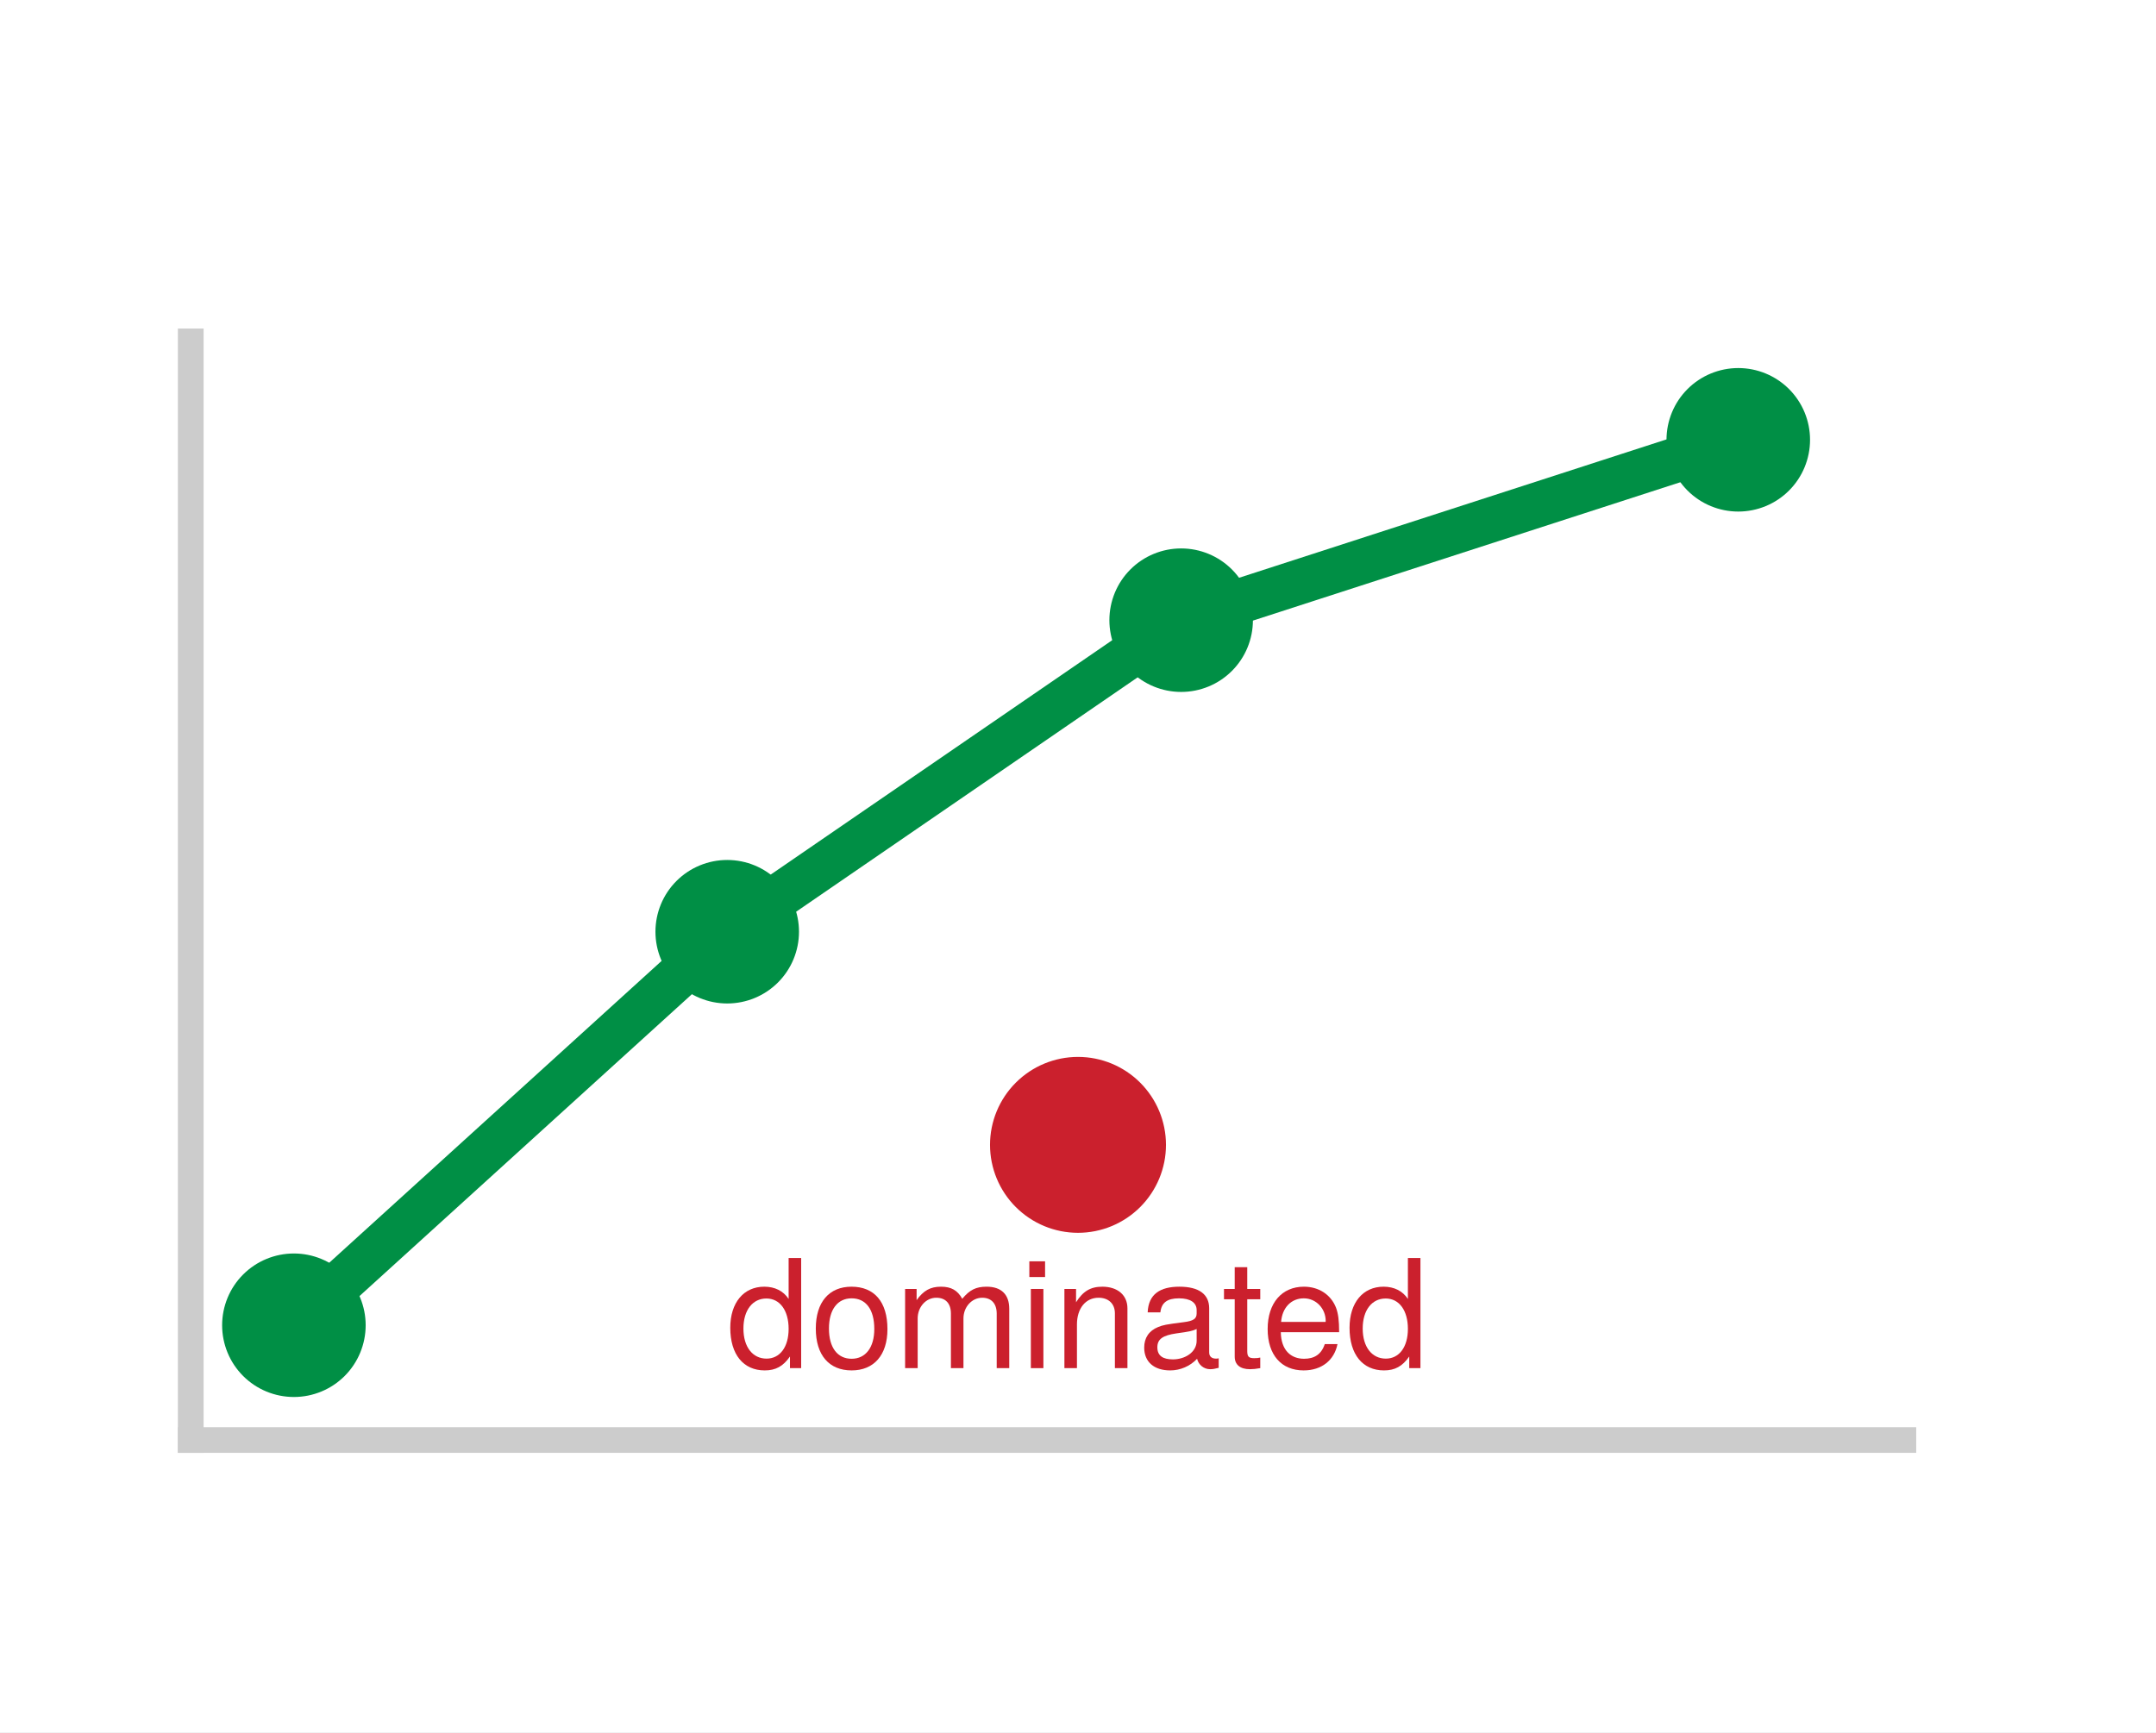
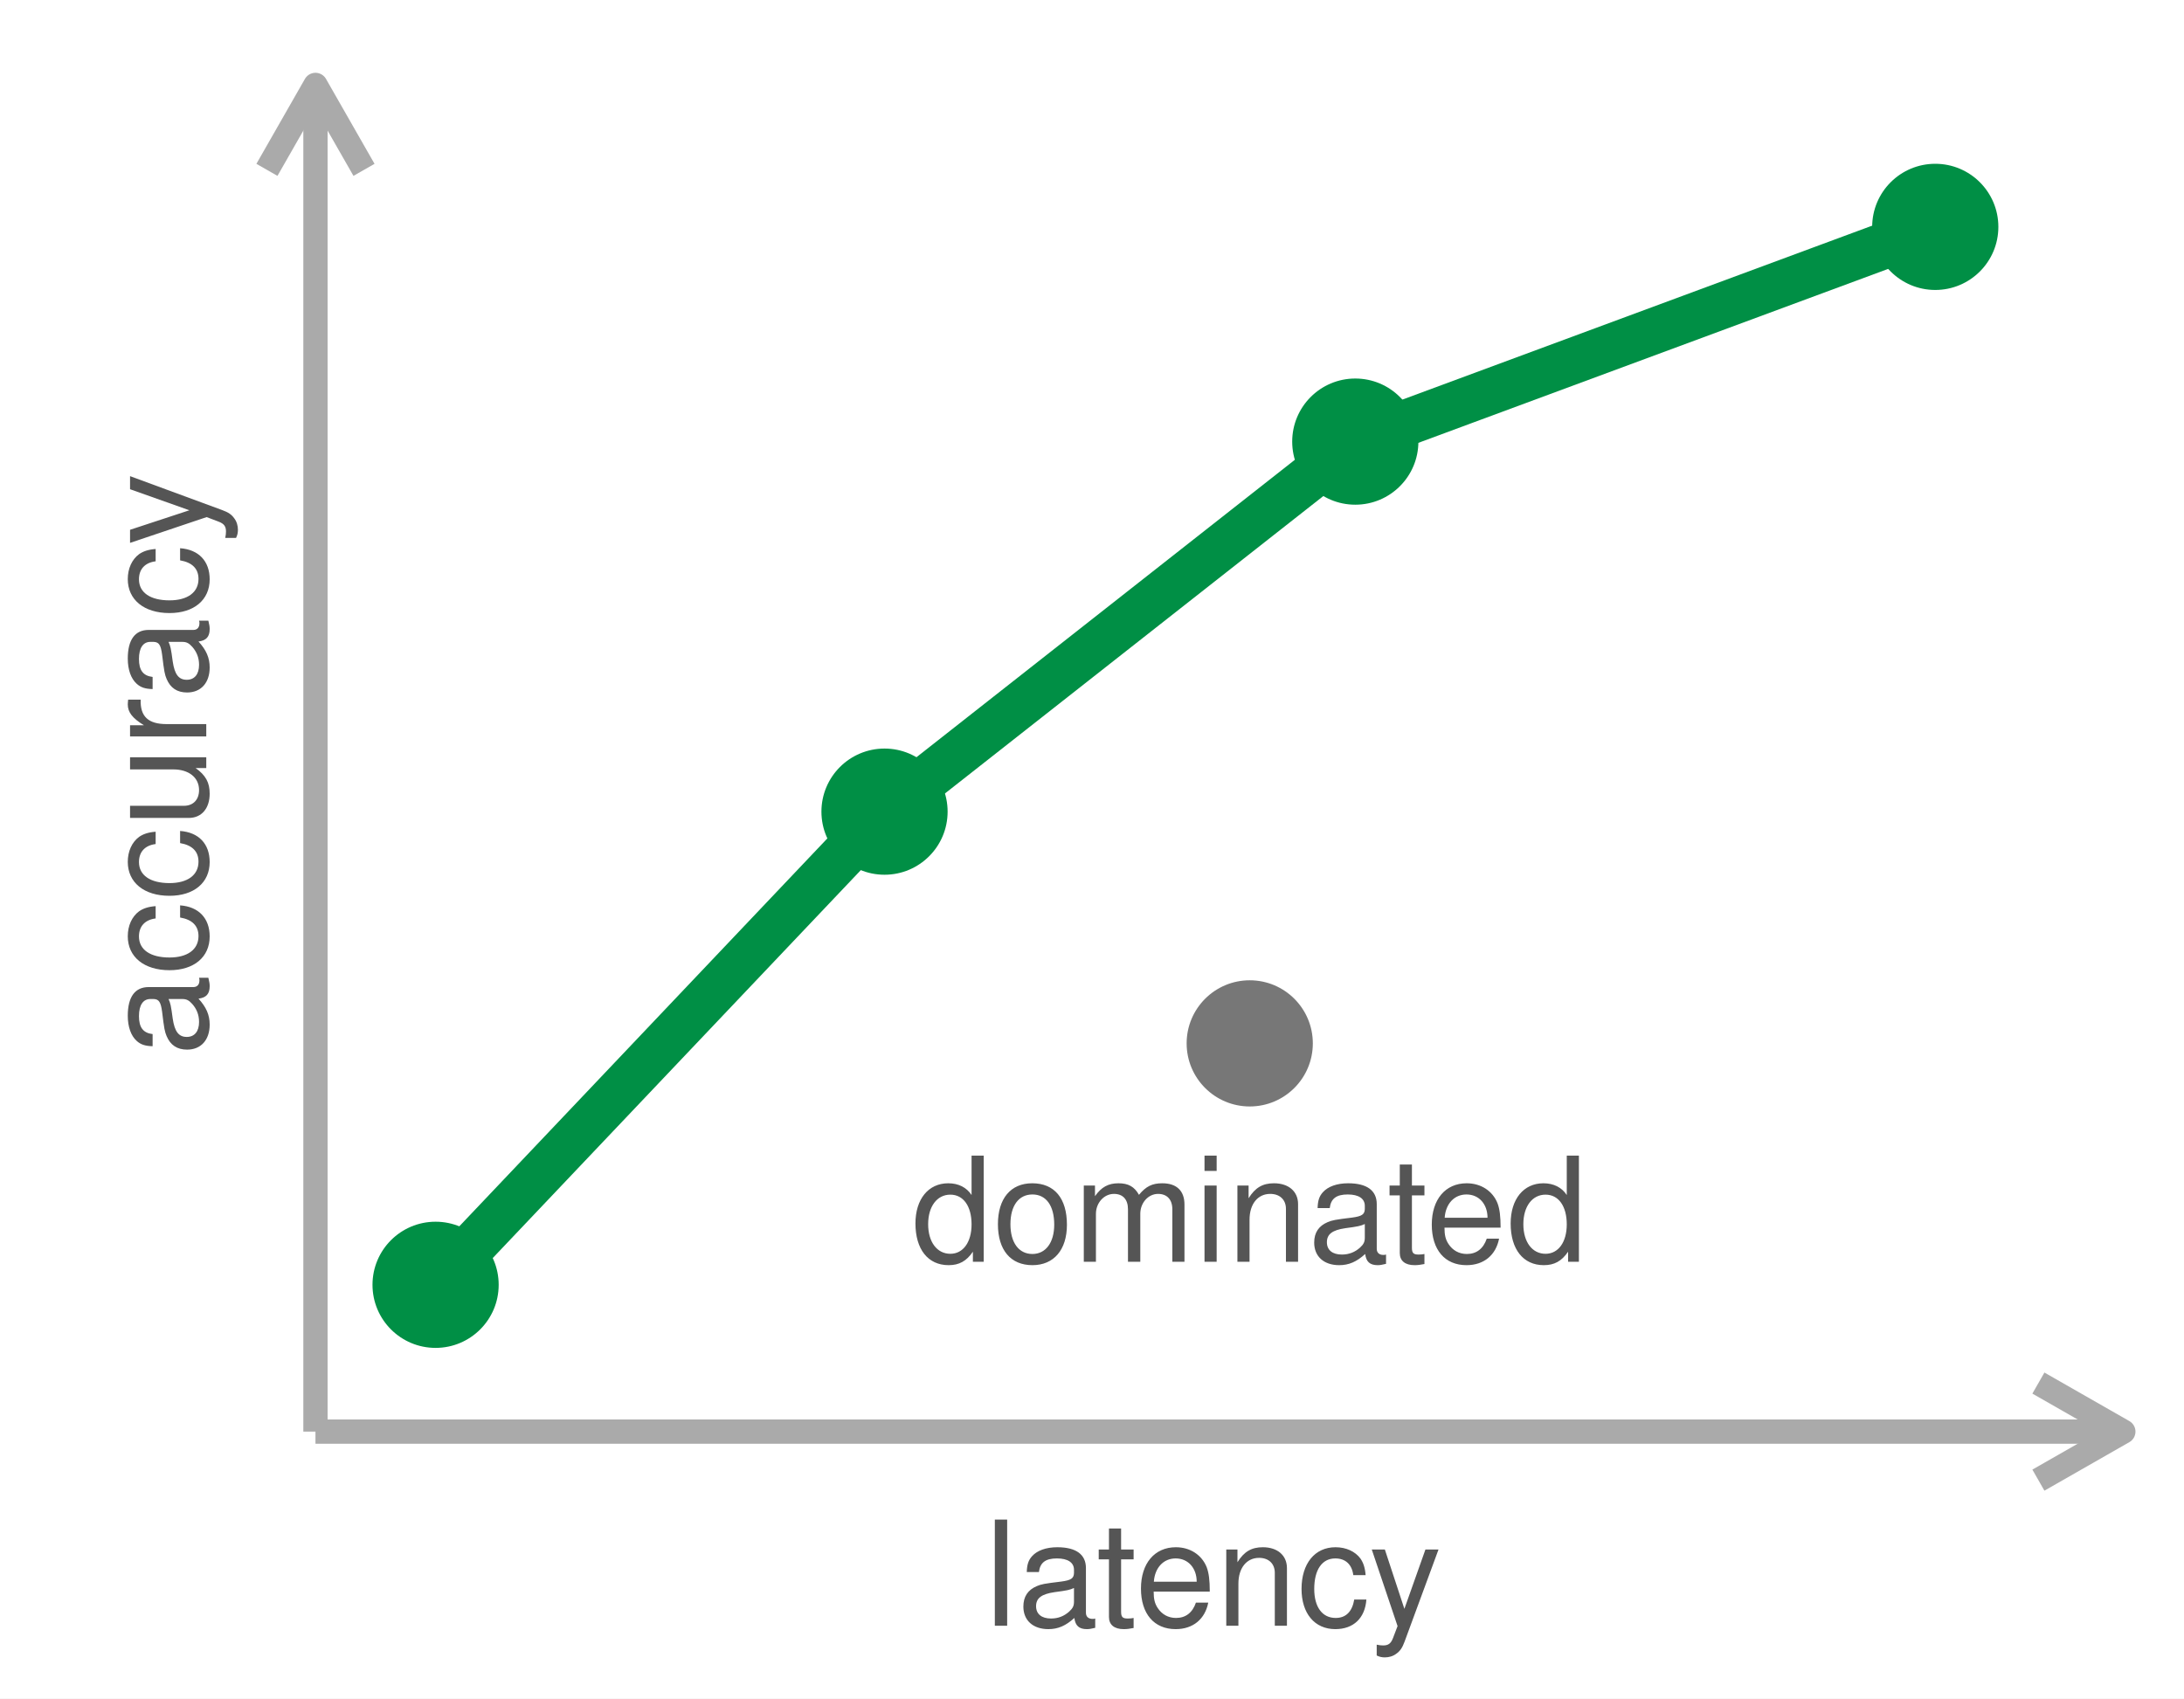
- <svg xmlns="http://www.w3.org/2000/svg" xmlns:xlink="http://www.w3.org/1999/xlink" width="67.05pt" height="53.885pt" viewBox="0 0 67.05 53.885" version="1.1">
-   <defs>
-     <style type="text/css">*{stroke-linejoin: round; stroke-linecap: butt}</style>
-   </defs>
-   <g id="figure_1">
-     <g id="patch_1">
-       <path d="M 0 53.885 L 67.05 53.885 L 67.05 0 L 0 0 z " style="fill: #ffffff" />
-     </g>
-     <g id="axes_1">
-       <g id="patch_2">
-         <path d="M 1.44 52.445 L 65.61 52.445 L 65.61 1.44 L 1.44 1.44 z " style="fill: #ffffff" />
-       </g>
-       <g id="PathCollection_1">
-         <defs>
-           <path id="m93c8dc277e" d="M 0 1.732 C 0.459 1.732 0.9 1.55 1.225 1.225 C 1.55 0.9 1.732 0.459 1.732 0 C 1.732 -0.459 1.55 -0.9 1.225 -1.225 C 0.9 -1.55 0.459 -1.732 0 -1.732 C -0.459 -1.732 -0.9 -1.55 -1.225 -1.225 C -1.55 -0.9 -1.732 -0.459 -1.732 0 C -1.732 0.459 -1.55 0.9 -1.225 1.225 C -0.9 1.55 -0.459 1.732 0 1.732 z " style="stroke: #008f45" />
-         </defs>
-         <g clip-path="url(#p7283318f2d)">
-           <use xlink:href="#m93c8dc277e" x="9.14" y="41.224" style="fill: #008f45; stroke: #008f45" />
-           <use xlink:href="#m93c8dc277e" x="22.616" y="28.983" style="fill: #008f45; stroke: #008f45" />
-           <use xlink:href="#m93c8dc277e" x="36.733" y="19.292" style="fill: #008f45; stroke: #008f45" />
-           <use xlink:href="#m93c8dc277e" x="54.059" y="13.681" style="fill: #008f45; stroke: #008f45" />
-         </g>
-       </g>
-       <g id="PathCollection_2">
-         <defs>
-           <path id="mb4493840b7" d="M 0 2.236 C 0.593 2.236 1.162 2 1.581 1.581 C 2 1.162 2.236 0.593 2.236 0 C 2.236 -0.593 2 -1.162 1.581 -1.581 C 1.162 -2 0.593 -2.236 0 -2.236 C -0.593 -2.236 -1.162 -2 -1.581 -1.581 C -2 -1.162 -2.236 -0.593 -2.236 0 C -2.236 0.593 -2 1.162 -1.581 1.581 C -1.162 2 -0.593 2.236 0 2.236 z " style="stroke: #cb202d" />
-         </defs>
-         <g clip-path="url(#p7283318f2d)">
-           <use xlink:href="#mb4493840b7" x="33.525" y="35.613" style="fill: #cb202d; stroke: #cb202d" />
-         </g>
-       </g>
-       <g id="matplotlib.axis_1" />
-       <g id="matplotlib.axis_2" />
-       <g id="line2d_1">
-         <path d="M 9.14 41.224 L 22.616 28.983 L 36.733 19.292 L 54.059 13.681 " clip-path="url(#p7283318f2d)" style="fill: none; stroke: #008f45; stroke-width: 1.4; stroke-linecap: square" />
-       </g>
-       <g id="line2d_2">
-         <path d="M 5.932 44.794 L 5.932 10.621 " clip-path="url(#p7283318f2d)" style="fill: none; stroke: #cccccc; stroke-width: 0.8; stroke-linecap: square" />
-       </g>
-       <g id="line2d_3">
-         <path d="M 5.932 44.794 L 59.193 44.794 " clip-path="url(#p7283318f2d)" style="fill: none; stroke: #cccccc; stroke-width: 0.8; stroke-linecap: square" />
-       </g>
-       <g id="text_1">
-         <g style="fill: #cb202d" transform="translate(22.58905 42.55854) scale(0.047 -0.047)">
-           <defs>
-             <path id="TeXGyreHeros-Regular-30" d="M 3168 0 L 3168 4666 L 2637 4666 L 2637 2931 C 2413 3270 2054 3450 1606 3450 C 736 3450 166 2778 166 1709 C 166 576 723 -96 1626 -96 C 2086 -96 2406 77 2694 493 L 2694 0 L 3168 0 z M 2637 1664 C 2637 890 2266 403 1702 403 C 1114 403 723 896 723 1677 C 723 2458 1114 2950 1696 2950 C 2272 2950 2637 2438 2637 1664 z " transform="scale(0.015625)" />
-             <path id="TeXGyreHeros-Regular-52" d="M 3264 1651 C 3264 2810 2707 3450 1741 3450 C 800 3450 230 2803 230 1677 C 230 550 794 -96 1747 -96 C 2688 -96 3264 550 3264 1651 z M 2707 1658 C 2707 870 2336 397 1747 397 C 1152 397 787 864 787 1677 C 787 2483 1152 2957 1747 2957 C 2349 2957 2707 2490 2707 1658 z " transform="scale(0.015625)" />
-             <path id="TeXGyreHeros-Regular-4c" d="M 4864 0 L 4864 2515 C 4864 3117 4531 3450 3904 3450 C 3456 3450 3187 3315 2874 2938 C 2675 3296 2406 3450 1971 3450 C 1523 3450 1229 3283 941 2880 L 941 3354 L 454 3354 L 454 0 L 986 0 L 986 2106 C 986 2592 1338 2982 1773 2982 C 2170 2982 2394 2739 2394 2310 L 2394 0 L 2925 0 L 2925 2106 C 2925 2592 3283 2982 3718 2982 C 4109 2982 4333 2733 4333 2310 L 4333 0 L 4864 0 z " transform="scale(0.015625)" />
-             <path id="TeXGyreHeros-Regular-43" d="M 979 0 L 979 3354 L 448 3354 L 448 0 L 979 0 z M 1050 3859 L 1050 4525 L 384 4525 L 384 3859 L 1050 3859 z " transform="scale(0.015625)" />
-             <path id="TeXGyreHeros-Regular-4e" d="M 3117 0 L 3117 2534 C 3117 3091 2701 3450 2054 3450 C 1555 3450 1235 3258 941 2790 L 941 3354 L 448 3354 L 448 0 L 979 0 L 979 1850 C 979 2534 1350 2982 1894 2982 C 2317 2982 2586 2726 2586 2323 L 2586 0 L 3117 0 z " transform="scale(0.015625)" />
-             <path id="TeXGyreHeros-Regular-1d" d="M 3424 13 L 3424 416 C 3366 403 3341 403 3309 403 C 3123 403 3021 499 3021 666 L 3021 2534 C 3021 3130 2586 3450 1760 3450 C 947 3450 448 3136 416 2362 L 954 2362 C 998 2771 1242 2957 1741 2957 C 2221 2957 2490 2778 2490 2458 L 2490 2317 C 2490 2093 2355 1997 1933 1946 C 1178 1850 1062 1824 858 1741 C 467 1581 269 1280 269 870 C 269 262 691 -96 1370 -96 C 1798 -96 2214 83 2509 397 C 2566 141 2797 -45 3059 -45 C 3168 -45 3251 -32 3424 13 z M 2490 1158 C 2490 678 2003 371 1485 371 C 1069 371 826 518 826 883 C 826 1235 1062 1389 1632 1472 C 2195 1549 2310 1574 2490 1658 L 2490 1158 z " transform="scale(0.015625)" />
-             <path id="TeXGyreHeros-Regular-6a" d="M 1626 0 L 1626 448 C 1555 429 1472 422 1370 422 C 1139 422 1075 486 1075 723 L 1075 2918 L 1626 2918 L 1626 3354 L 1075 3354 L 1075 4275 L 544 4275 L 544 3354 L 90 3354 L 90 2918 L 544 2918 L 544 486 C 544 147 774 -45 1190 -45 C 1318 -45 1446 -32 1626 0 z " transform="scale(0.015625)" />
-             <path id="TeXGyreHeros-Regular-33" d="M 3283 1523 C 3283 2010 3245 2317 3149 2566 C 2931 3117 2419 3450 1792 3450 C 858 3450 256 2758 256 1658 C 256 557 838 -96 1779 -96 C 2547 -96 3078 339 3213 1018 L 2675 1018 C 2528 576 2227 397 1798 397 C 1242 397 826 755 813 1523 L 3283 1523 z M 2714 1997 C 2714 1997 2714 1971 2707 1958 L 826 1958 C 870 2554 1248 2957 1786 2957 C 2310 2957 2714 2522 2714 1997 z " transform="scale(0.015625)" />
-           </defs>
-           <use xlink:href="#TeXGyreHeros-Regular-30" />
-           <use xlink:href="#TeXGyreHeros-Regular-52" transform="translate(55.59375 0)" />
-           <use xlink:href="#TeXGyreHeros-Regular-4c" transform="translate(111.1875 0)" />
-           <use xlink:href="#TeXGyreHeros-Regular-43" transform="translate(194.4844 0)" />
-           <use xlink:href="#TeXGyreHeros-Regular-4e" transform="translate(216.6875 0)" />
-           <use xlink:href="#TeXGyreHeros-Regular-1d" transform="translate(272.2812 0)" />
-           <use xlink:href="#TeXGyreHeros-Regular-6a" transform="translate(327.875 0)" />
-           <use xlink:href="#TeXGyreHeros-Regular-33" transform="translate(354.1719 0)" />
-           <use xlink:href="#TeXGyreHeros-Regular-30" transform="translate(409.7656 0)" />
-         </g>
-       </g>
-     </g>
-   </g>
-   <defs>
-     <clipPath id="p7283318f2d">
-       <rect x="1.44" y="1.44" width="64.17" height="51.005" />
-     </clipPath>
-   </defs>
+ <svg xmlns="http://www.w3.org/2000/svg" width="100%" viewBox="0 0 180 140" font-family="Helvetica Neue, Helvetica, Arial, sans-serif" role="img" aria-label="Pareto frontier of accuracy against latency with one dominated model below it.">
+   <rect x="0" y="0" width="180" height="140" fill="#ffffff" />
+   <path d="M26 118 V8" stroke="#aaaaaa" stroke-width="2" fill="none" />
+   <path d="M22 14 L26 7 L30 14" stroke="#aaaaaa" stroke-width="2" fill="none" stroke-linejoin="round" />
+   <path d="M26 118 H174" stroke="#aaaaaa" stroke-width="2" fill="none" />
+   <path d="M168 114 L175 118 L168 122" stroke="#aaaaaa" stroke-width="2" fill="none" stroke-linejoin="round" />
+   <text x="0" y="0" transform="translate(17 63) rotate(-90)" font-size="12" fill="#555555" text-anchor="middle">accuracy</text>
+   <text x="100" y="134" font-size="12" fill="#555555" text-anchor="middle">latency</text>
+   <path d="M35.9 105.9 L72.9 66.9 L111.7 36.4 L159.5 18.7" stroke="#008f45" stroke-width="3.8" fill="none" stroke-linejoin="round" stroke-linecap="round" />
+   <circle cx="35.9" cy="105.9" r="5.2" fill="#008f45" />
+   <circle cx="72.9" cy="66.9" r="5.2" fill="#008f45" />
+   <circle cx="111.7" cy="36.4" r="5.2" fill="#008f45" />
+   <circle cx="159.5" cy="18.7" r="5.2" fill="#008f45" />
+   <circle cx="103" cy="86" r="5.2" fill="#777777" />
+   <text x="103" y="104" font-size="12" fill="#555555" text-anchor="middle">dominated</text>
</svg>
